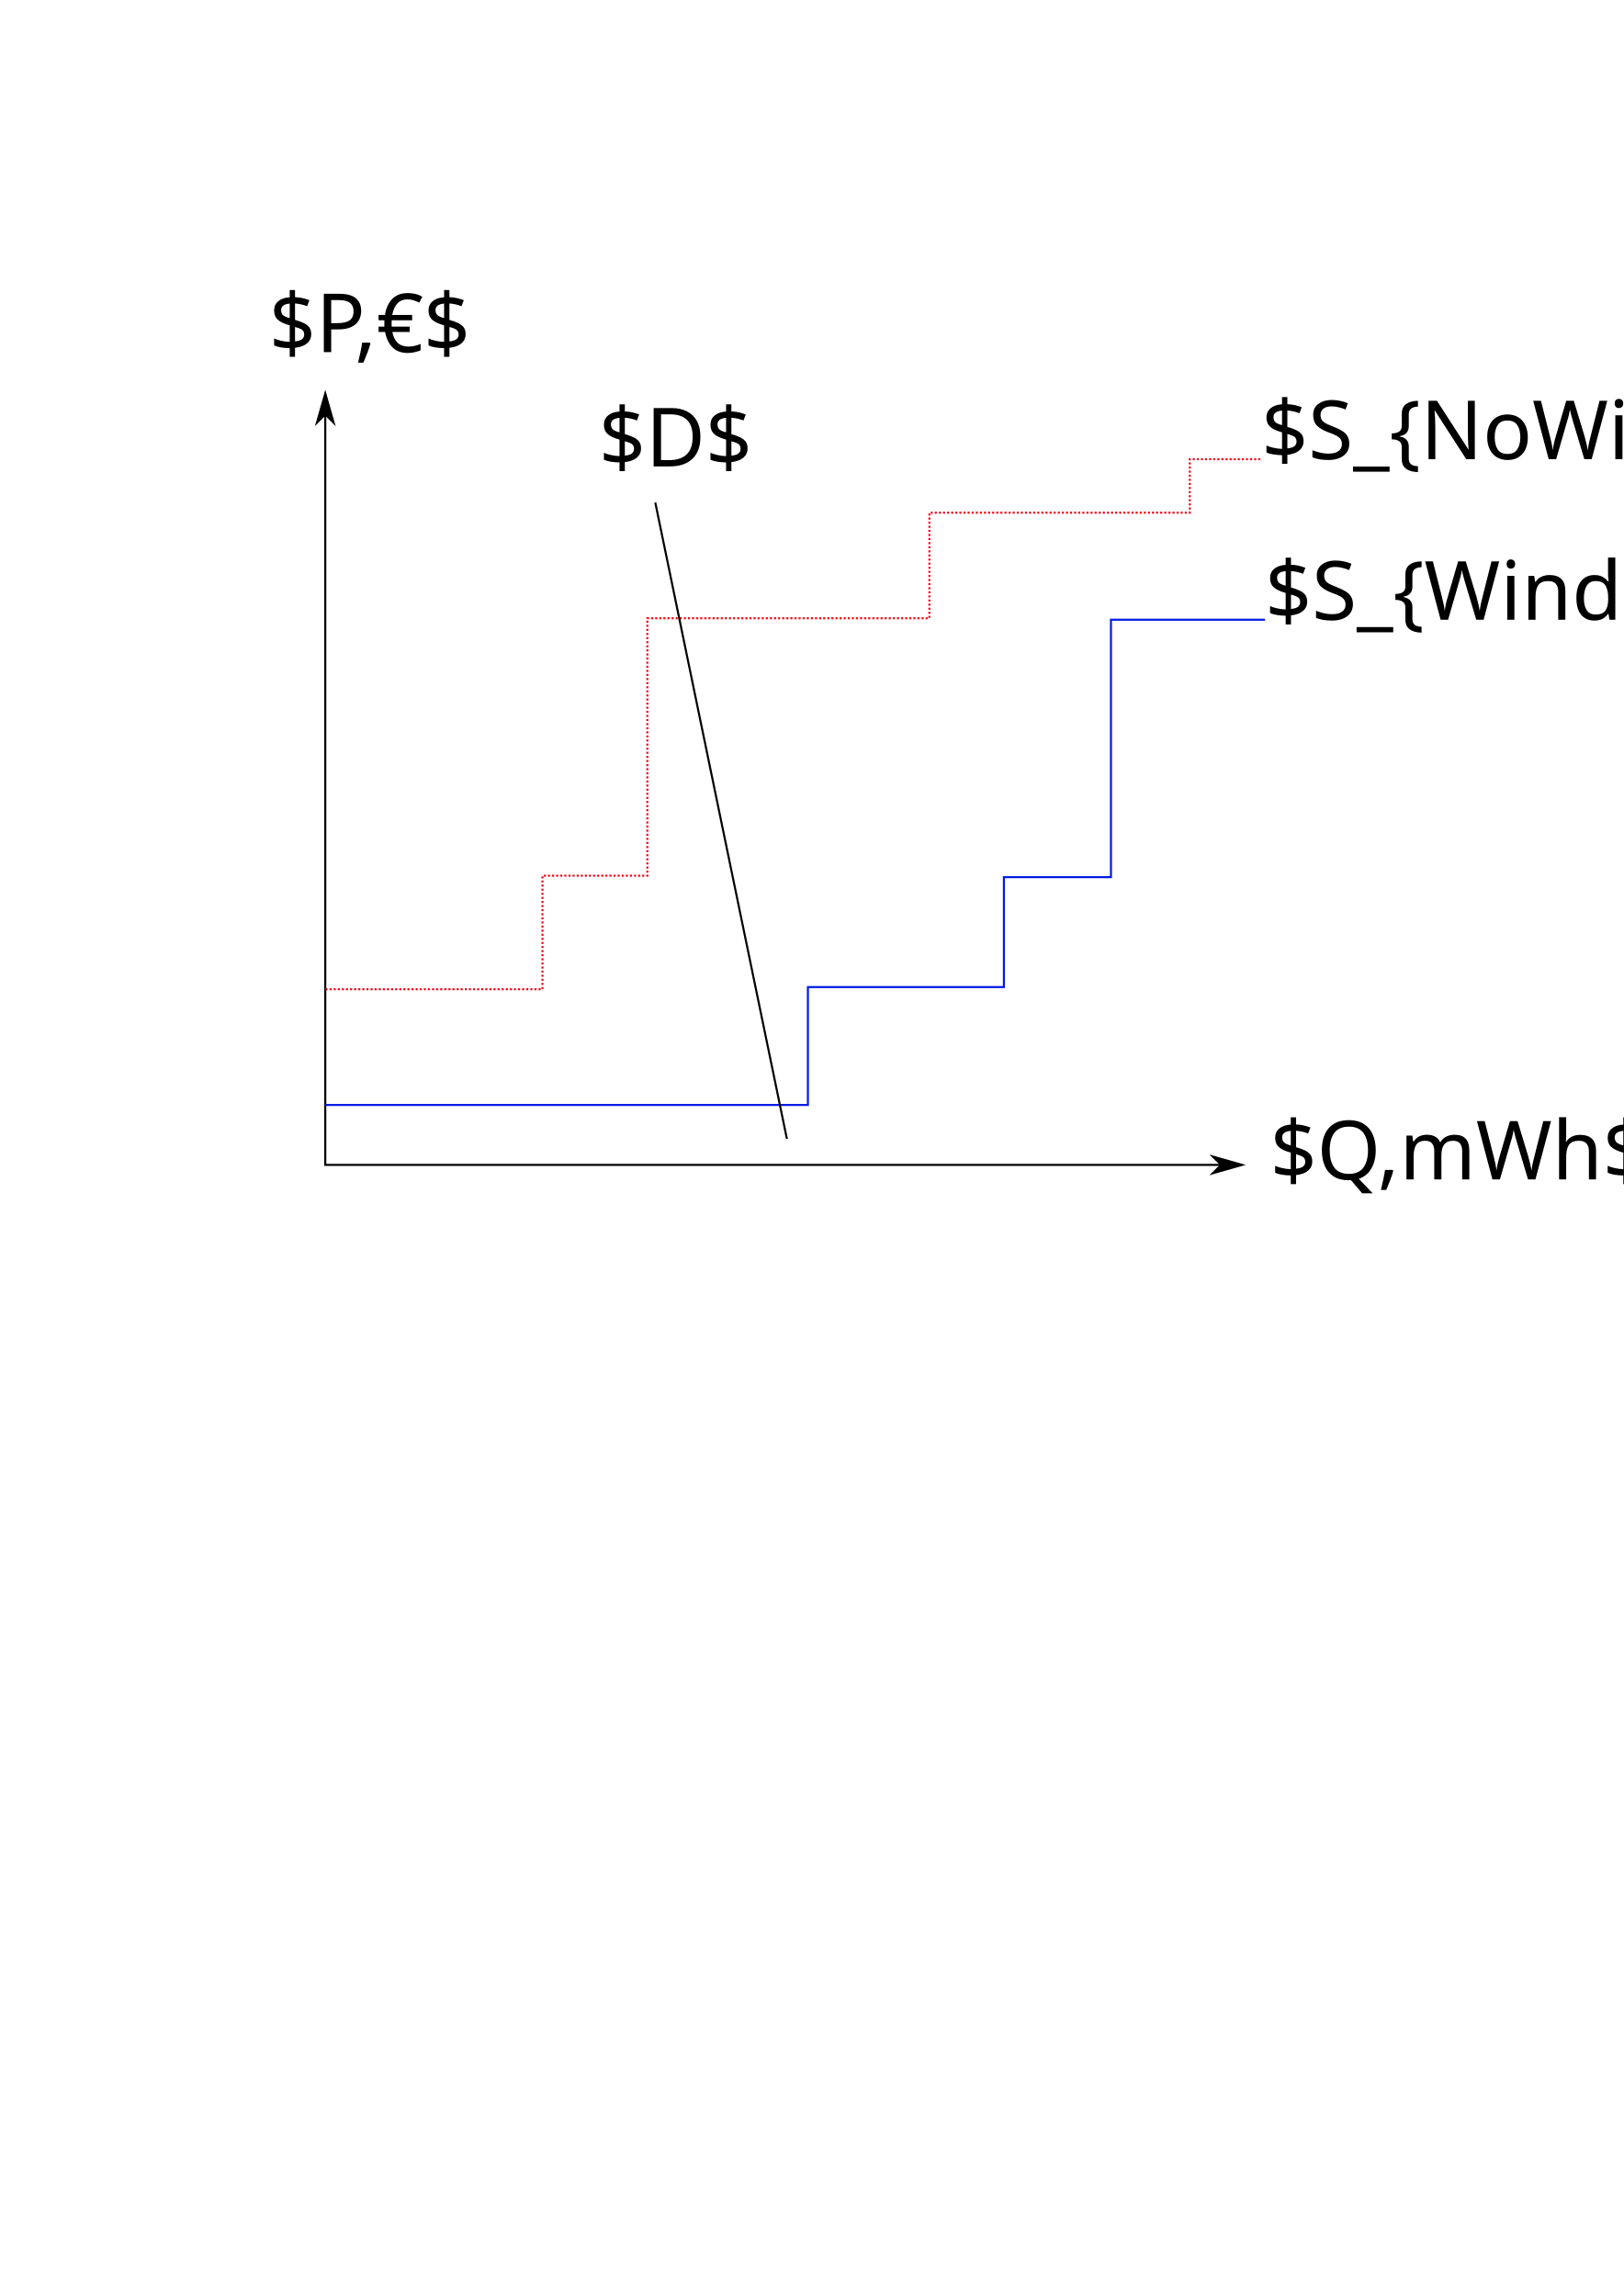
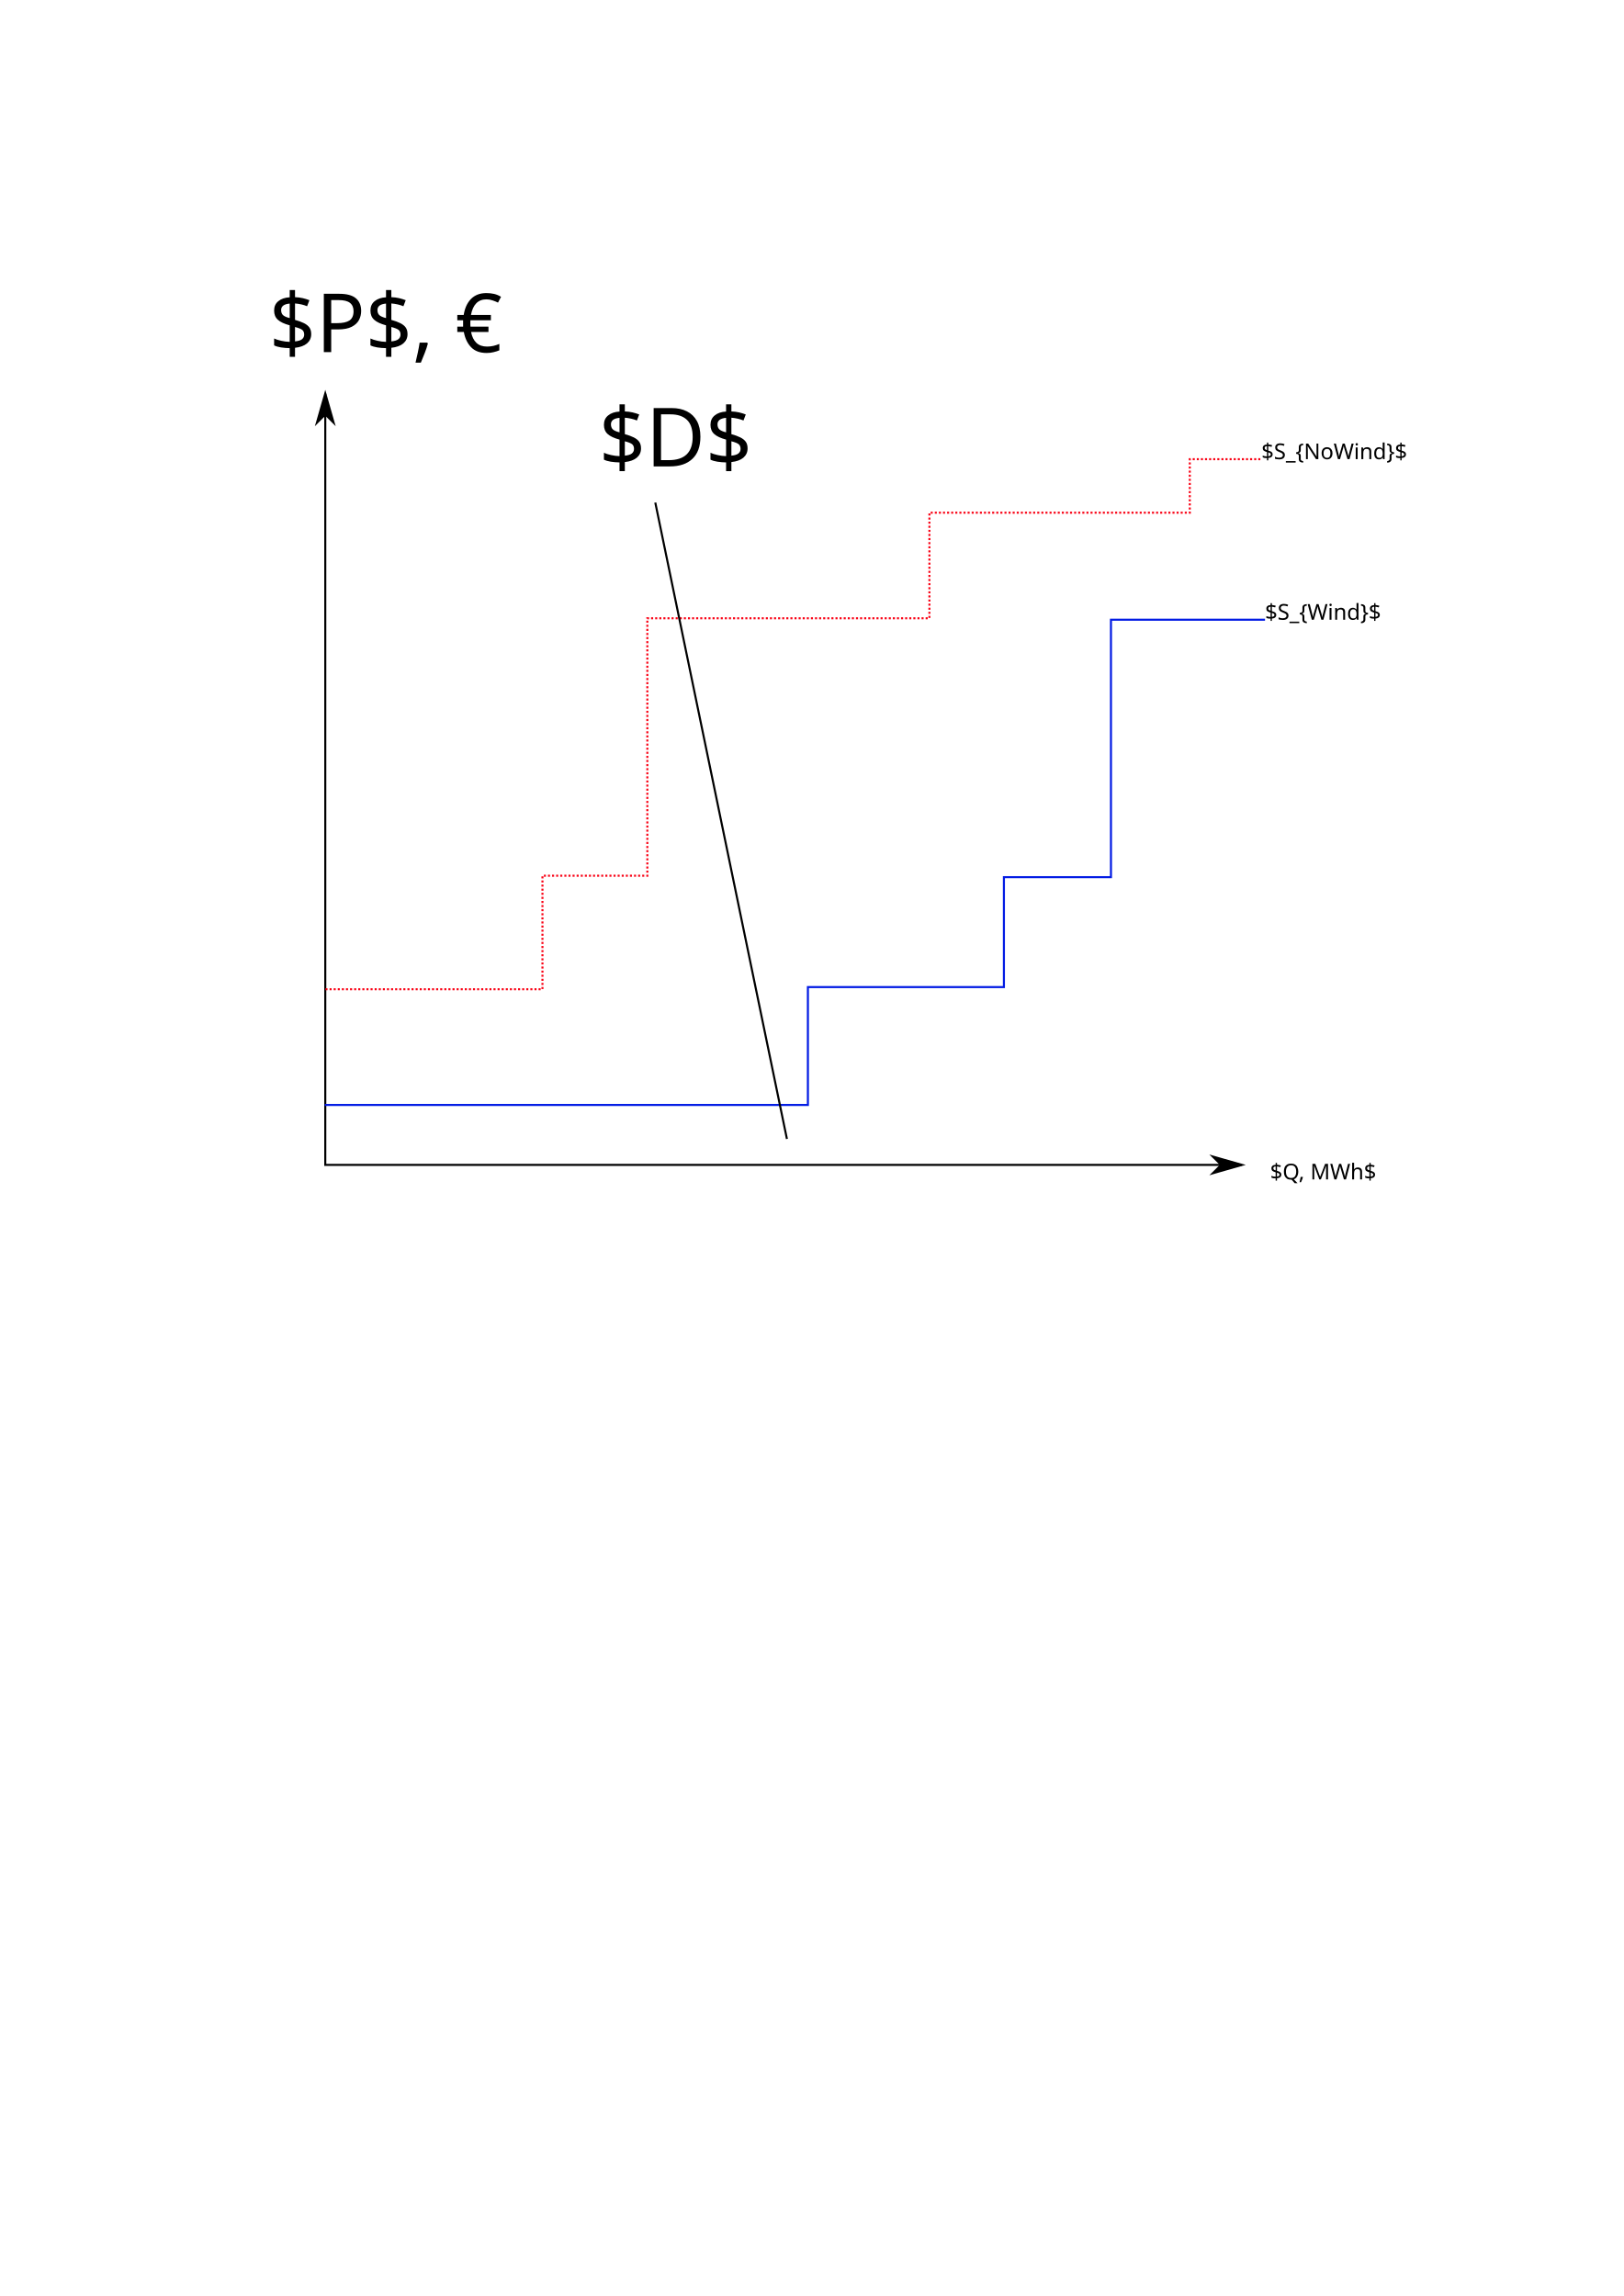
<svg xmlns="http://www.w3.org/2000/svg" width="210mm" height="297mm" viewBox="0 0 210 297" version="1.1" id="svg8">
  <defs id="defs2">
    <marker orient="auto" refY="0.0" refX="0.0" id="Arrow1Lend" style="overflow:visible;">
      <path id="path4490" d="M 0.0,0.0 L 5.0,-5.0 L -12.5,0.0 L 5.0,5.0 L 0.0,0.0 z " style="fill-rule:evenodd;stroke:#000000;stroke-width:1pt;stroke-opacity:1;fill:#000000;fill-opacity:1" transform="scale(0.8) rotate(180) translate(12.5,0)" />
    </marker>
    <marker orient="auto" refY="0.0" refX="0.0" id="Arrow1Lstart" style="overflow:visible">
      <path id="path4487" d="M 0.0,0.0 L 5.0,-5.0 L -12.5,0.0 L 5.0,5.0 L 0.0,0.0 z " style="fill-rule:evenodd;stroke:#000000;stroke-width:1pt;stroke-opacity:1;fill:#000000;fill-opacity:1" transform="scale(0.8) translate(12.5,0)" />
    </marker>
  </defs>
  <g id="layer1">
    <path style="fill:none;stroke:#000000;stroke-width:0.265;stroke-linecap:butt;stroke-linejoin:miter;stroke-opacity:1;stroke-miterlimit:4;stroke-dasharray:none;marker-start:url(#Arrow1Lstart);marker-end:url(#Arrow1Lend)" d="M 42.069,50.938 V 150.685 H 160.602" id="path4485" />
    <path style="fill:none;stroke:#021be4;stroke-width:0.265;stroke-linecap:butt;stroke-linejoin:miter;stroke-opacity:1;stroke-miterlimit:4;stroke-dasharray:none" d="m 42.001,142.932 h 62.488 v -15.248 h 25.351 V 113.466 H 143.684 V 80.164 h 19.925" id="path4801" />
    <path style="fill:none;stroke:#f90114;stroke-width:0.265;stroke-linecap:butt;stroke-linejoin:miter;stroke-opacity:1;stroke-miterlimit:4;stroke-dasharray:0.265,0.265;stroke-dashoffset:0" d="M 42.095,127.965 H 70.158 V 113.279 H 83.722 V 79.977 H 120.204 V 66.32 h 33.676 v -6.922 h 9.261" id="path4803" />
    <path style="fill:none;stroke:#000000;stroke-width:0.265px;stroke-linecap:butt;stroke-linejoin:miter;stroke-opacity:1" d="m 84.751,65.01 17.025,82.319" id="path4805" />
    <text xml:space="preserve" style="font-style:normal;font-weight:normal;font-size:10.583px;line-height:1.25;font-family:sans-serif;letter-spacing:0px;word-spacing:0px;fill:#000000;fill-opacity:1;stroke:none;stroke-width:0.265" x="164.264" y="152.568" id="text4809">
-       <tspan id="tspan4807" x="164.264" y="152.568" style="stroke-width:0.265">$Q,mWh$</tspan>
+       <tspan id="tspan4807" x="164.264" y="152.568" style="stroke-width:0.265;font-size:2.822px">$Q, MWh$</tspan>
    </text>
    <text xml:space="preserve" style="font-style:normal;font-weight:normal;font-size:10.583px;line-height:1.25;font-family:sans-serif;letter-spacing:0px;word-spacing:0px;fill:#000000;fill-opacity:1;stroke:none;stroke-width:0.265" x="34.798" y="45.553" id="text4813">
-       <tspan id="tspan4811" x="34.798" y="45.553" style="stroke-width:0.265">$P,€$</tspan>
+       <tspan id="tspan4811" x="34.798" y="45.553" style="stroke-width:0.265">$P$, €</tspan>
    </text>
    <text xml:space="preserve" style="font-style:normal;font-weight:normal;font-size:10.583px;line-height:1.25;font-family:sans-serif;letter-spacing:0px;word-spacing:0px;fill:#000000;fill-opacity:1;stroke:none;stroke-width:0.265" x="41.16" y="46.862" id="text4817">
      <tspan id="tspan4815" x="41.16" y="56.518" style="stroke-width:0.265" />
    </text>
    <text xml:space="preserve" style="font-style:normal;font-weight:normal;font-size:10.583px;line-height:1.25;font-family:sans-serif;letter-spacing:0px;word-spacing:0px;fill:#000000;fill-opacity:1;stroke:none;stroke-width:0.265" x="163.609" y="80.164" id="text4510">
-       <tspan id="tspan4508" x="163.609" y="80.164" style="stroke-width:0.265">$S_{Wind}$</tspan>
+       <tspan id="tspan4508" x="163.609" y="80.164" style="stroke-width:0.265;font-size:2.822px">$S_{Wind}$</tspan>
    </text>
    <text xml:space="preserve" style="font-style:normal;font-weight:normal;font-size:10.583px;line-height:1.25;font-family:sans-serif;letter-spacing:0px;word-spacing:0px;fill:#000000;fill-opacity:1;stroke:none;stroke-width:0.265" x="163.141" y="59.397" id="text4514">
-       <tspan id="tspan4512" x="163.141" y="59.397" style="stroke-width:0.265">$S_{NoWind}$</tspan>
+       <tspan id="tspan4512" x="163.141" y="59.397" style="stroke-width:0.265;font-size:2.822px">$S_{NoWind}$</tspan>
    </text>
    <text xml:space="preserve" style="font-style:normal;font-weight:normal;font-size:10.583px;line-height:1.25;font-family:sans-serif;letter-spacing:0px;word-spacing:0px;fill:#000000;fill-opacity:1;stroke:none;stroke-width:0.265" x="77.455" y="60.333" id="text4518">
      <tspan id="tspan4516" x="77.455" y="60.333" style="stroke-width:0.265">$D$</tspan>
    </text>
  </g>
</svg>
